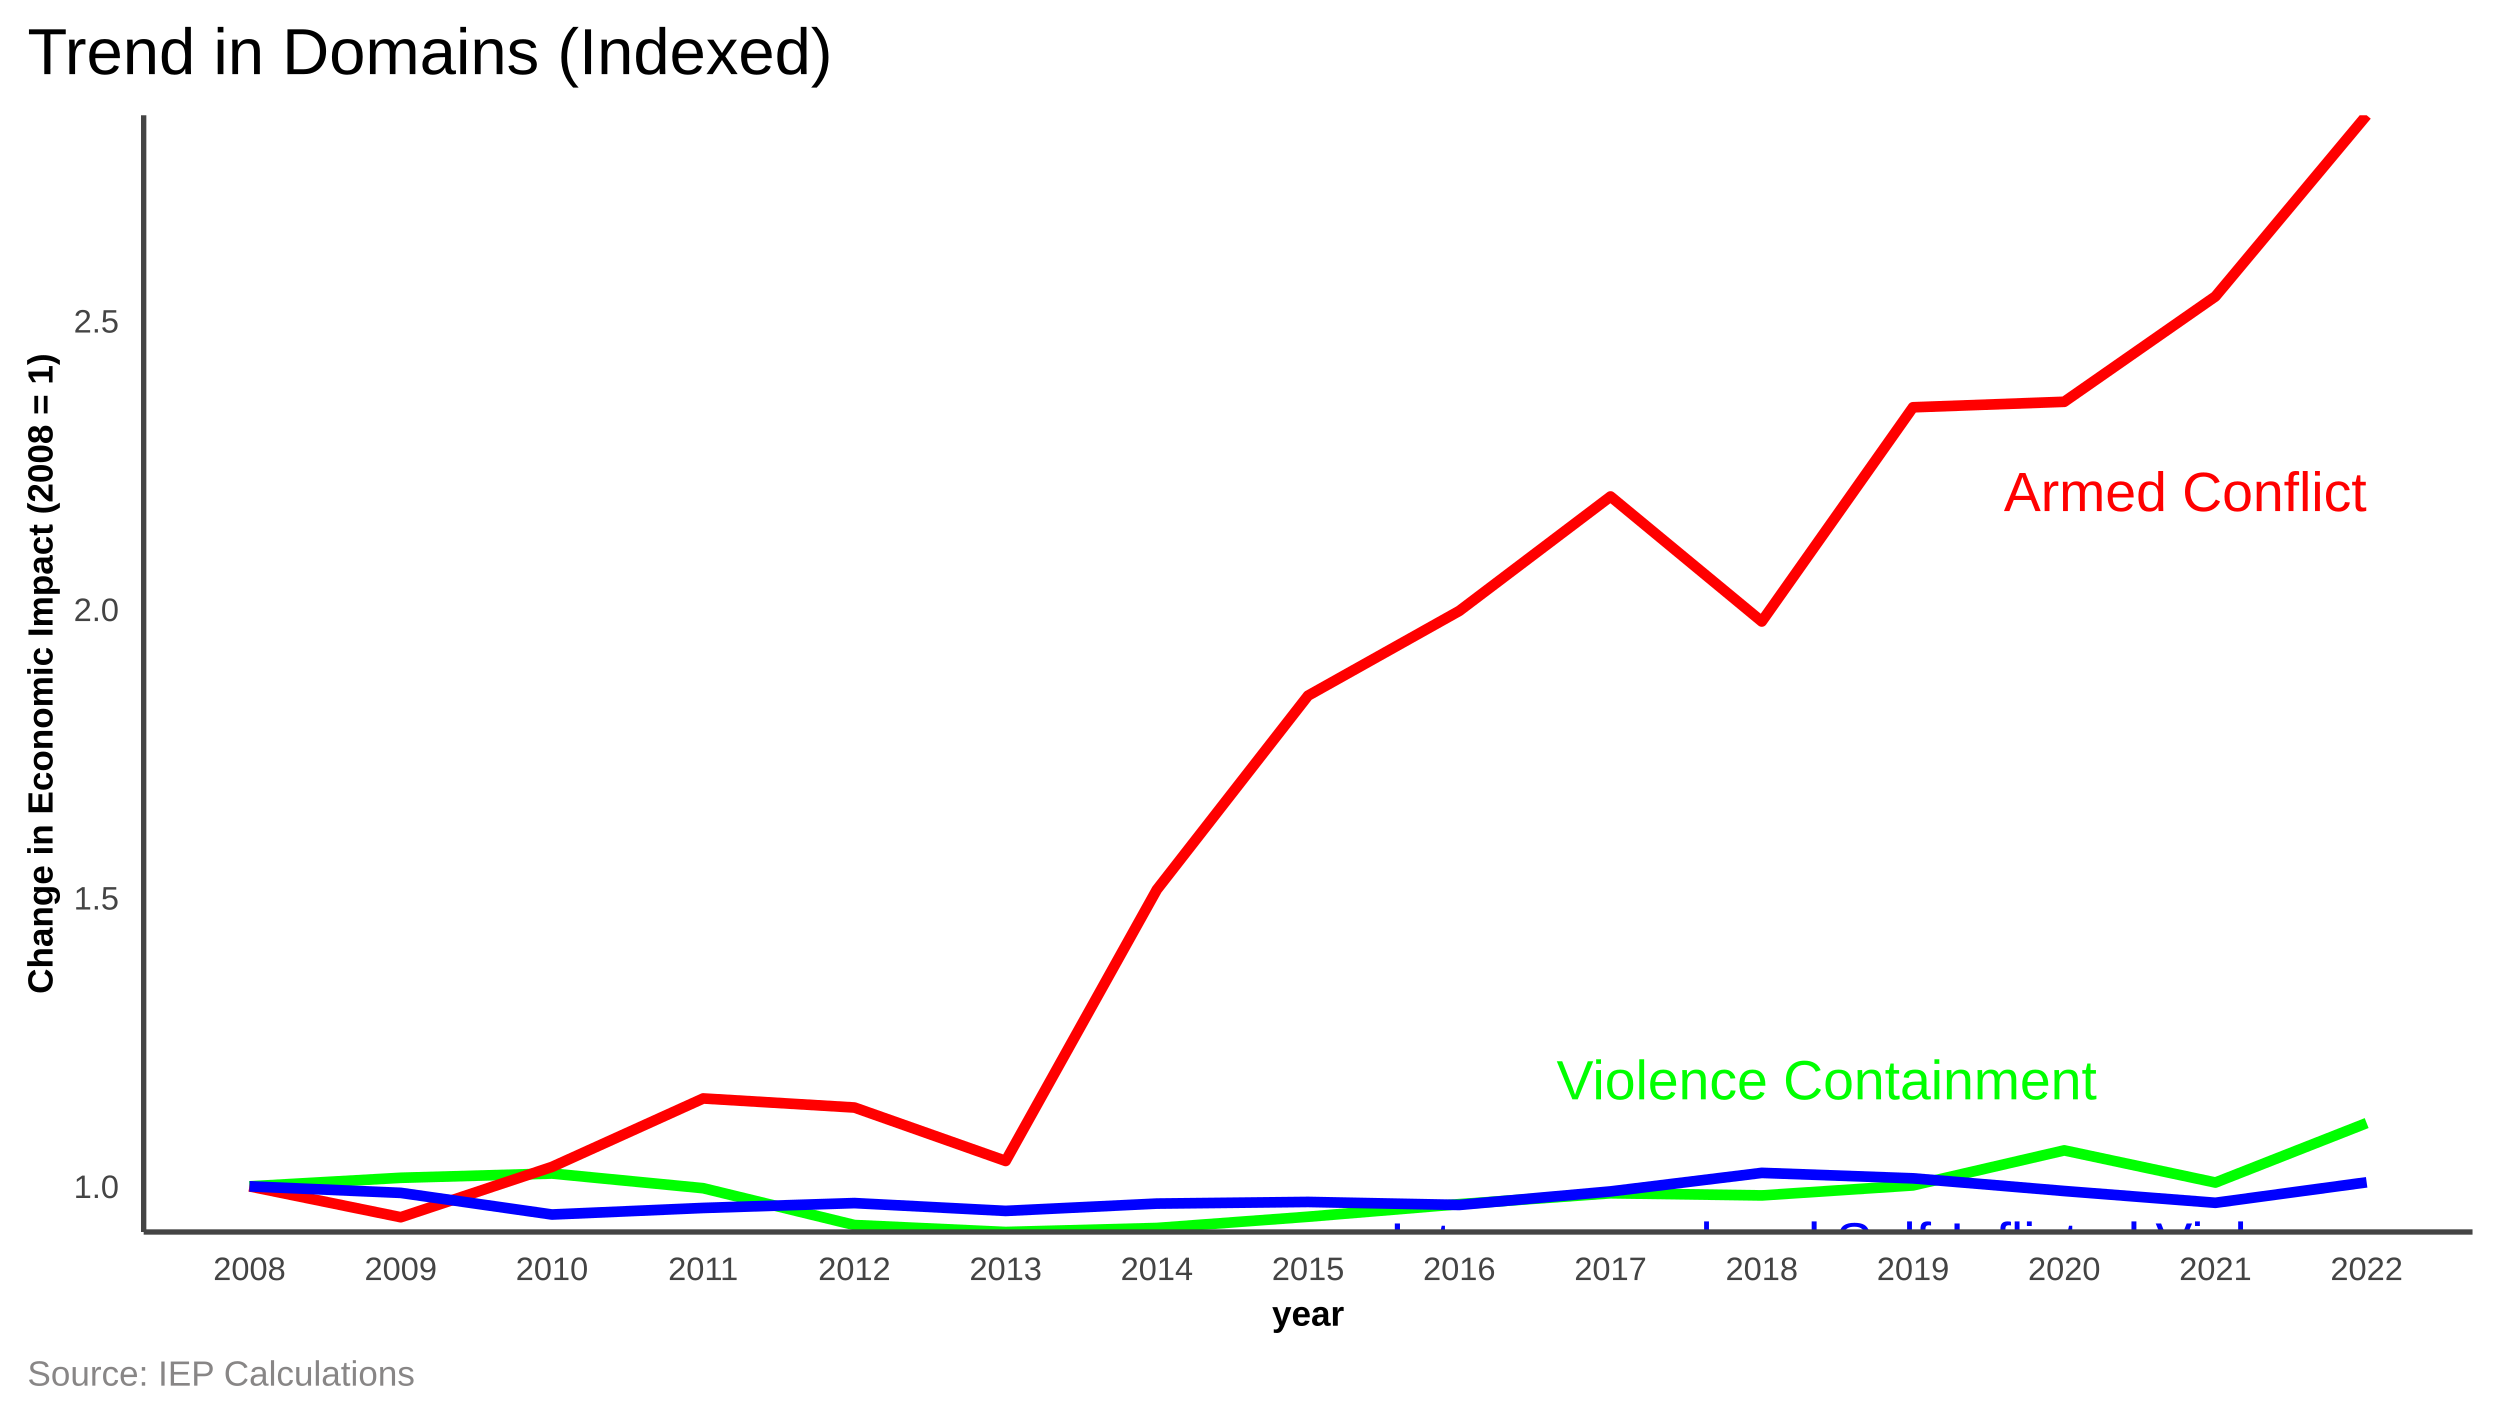
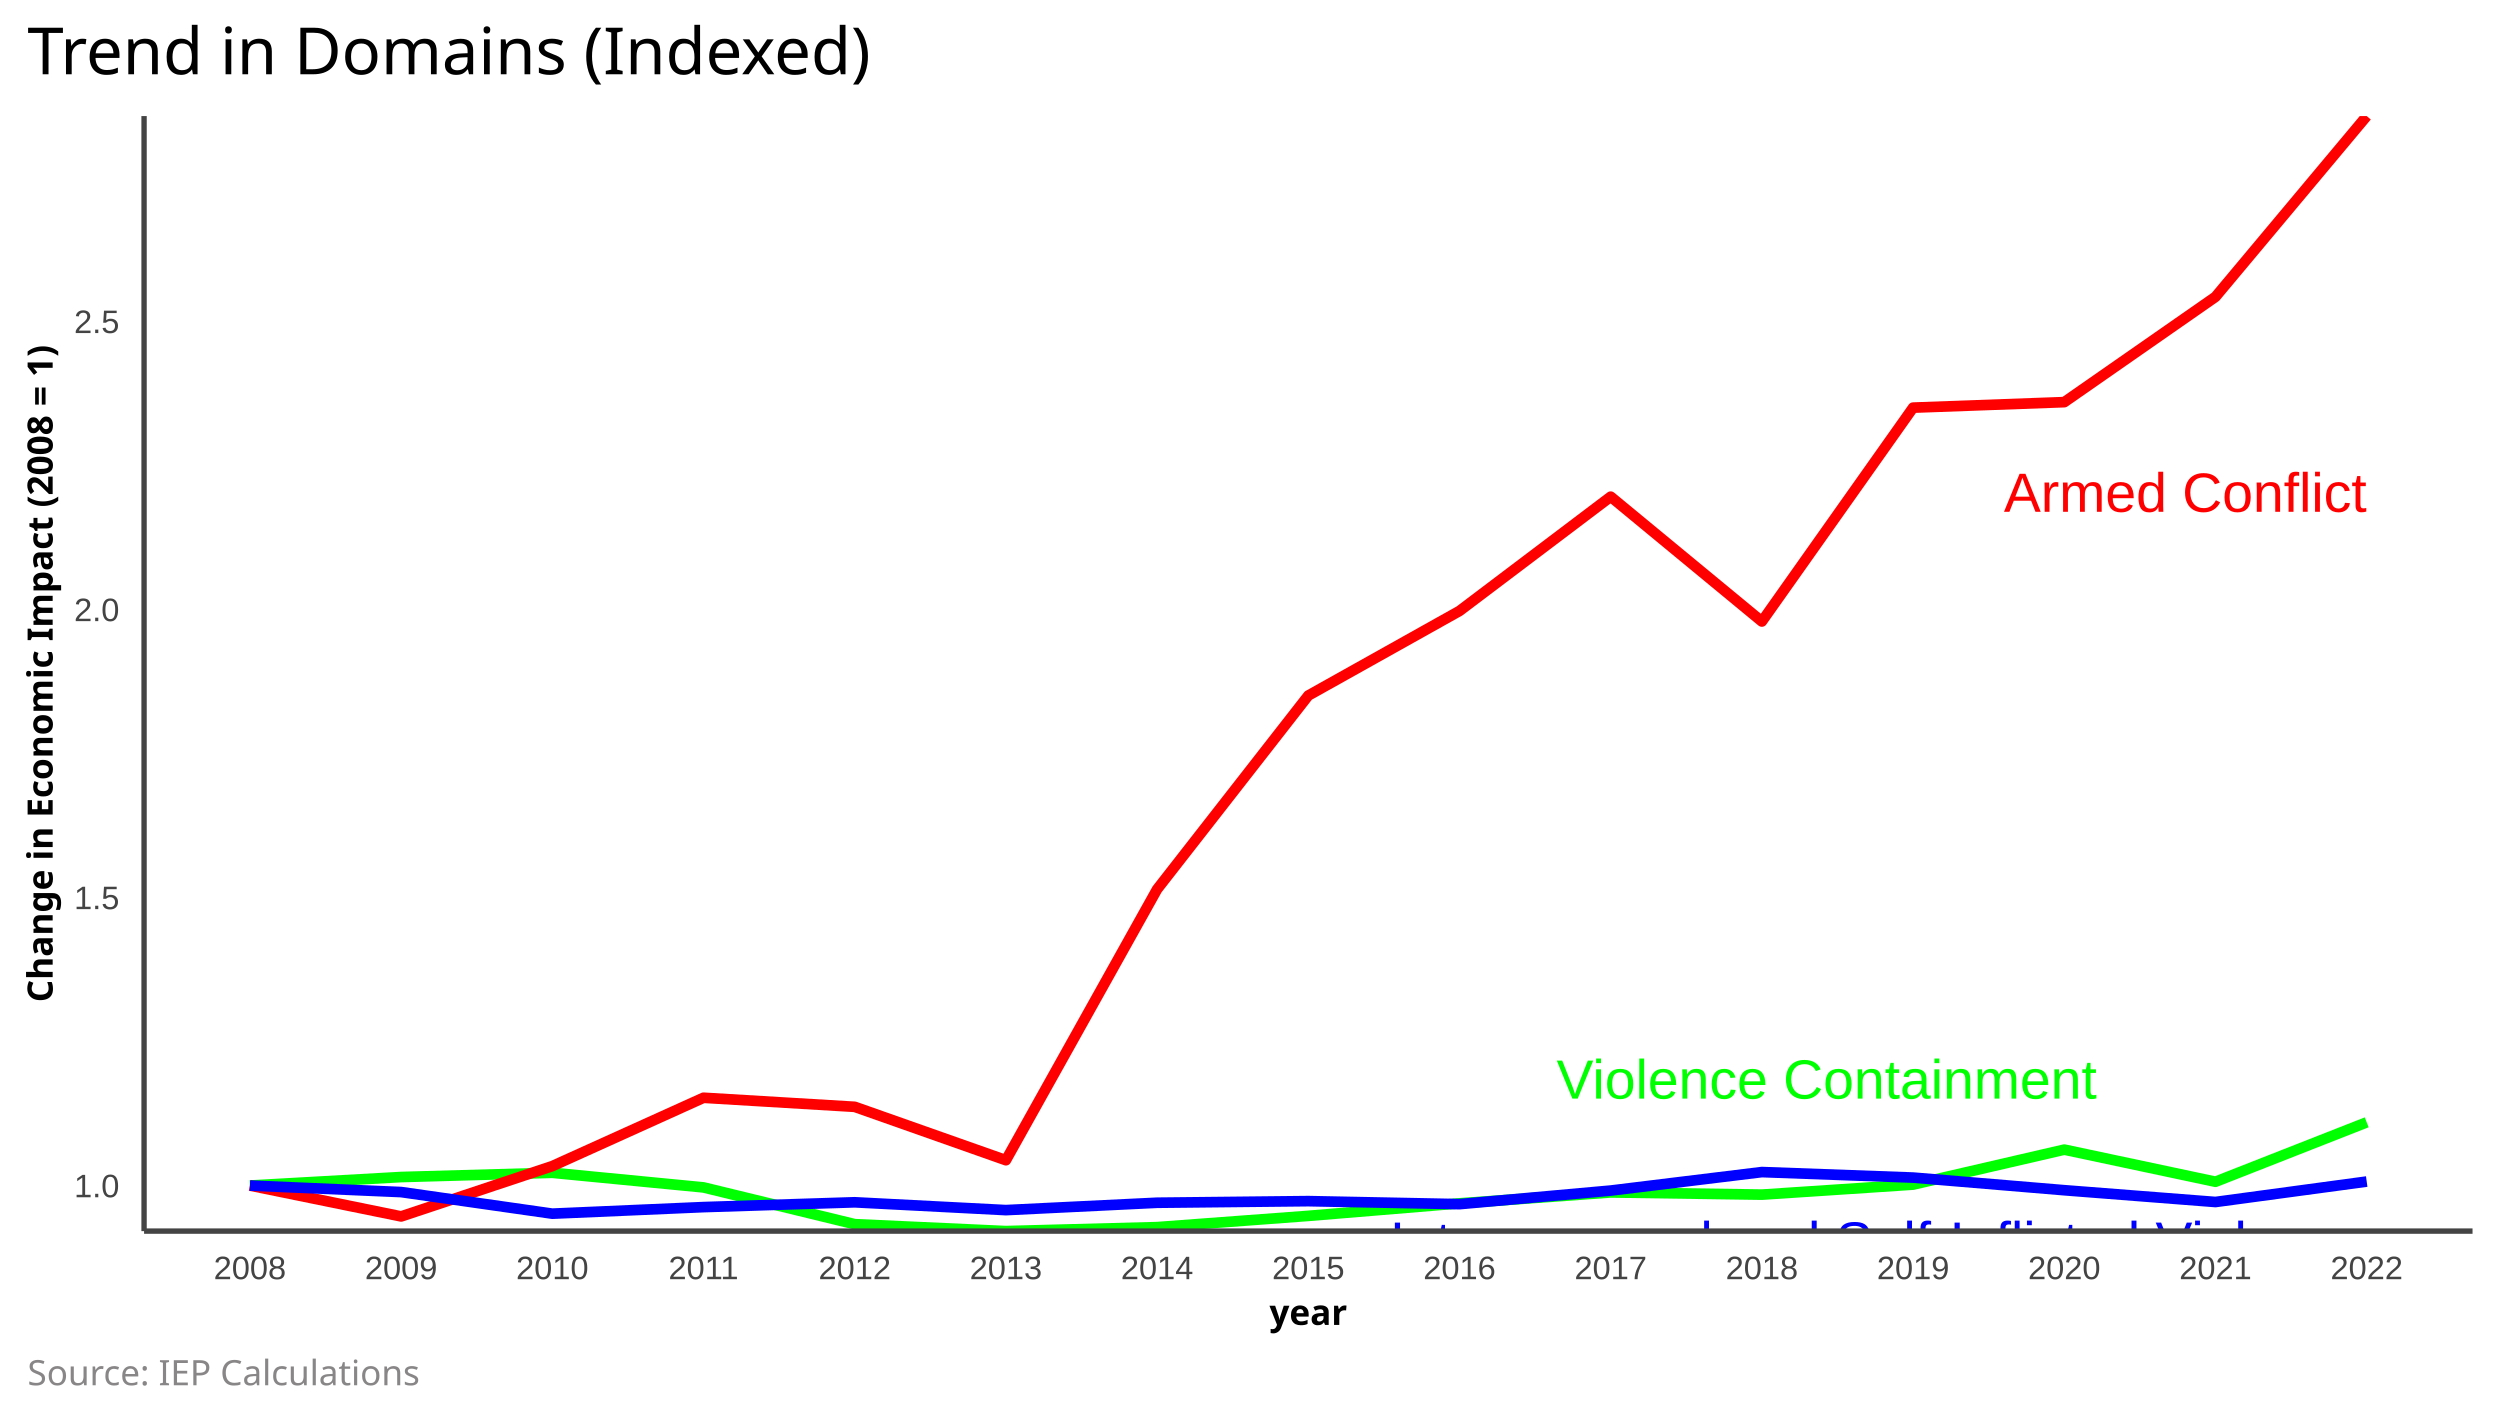
<svg xmlns="http://www.w3.org/2000/svg" class="svglite" width="498.90pt" height="283.46pt" viewBox="0 0 498.90 283.46">
  <defs>
    <style type="text/css">
    .svglite line, .svglite polyline, .svglite polygon, .svglite path, .svglite rect, .svglite circle {
      fill: none;
      stroke: #000000;
      stroke-linecap: round;
      stroke-linejoin: round;
      stroke-miterlimit: 10.00;
    }
    .svglite text {
      white-space: pre;
    }
  </style>
  </defs>
  <rect width="100%" height="100%" style="stroke: none; fill: none;" />
  <defs>
    <clipPath id="cpMC4wMHw0OTguOTB8MC4wMHwyODMuNDY=">
      <rect x="0.00" y="0.00" width="498.90" height="283.46" />
    </clipPath>
  </defs>
  <g clip-path="url(#cpMC4wMHw0OTguOTB8MC4wMHwyODMuNDY=)">
</g>
  <defs>
-     <clipPath id="cpMjguNjd8NDkzLjQyfDIzLjAwfDI0NS44Ng==">
-       <rect x="28.67" y="23.00" width="464.75" height="222.85" />
+     <clipPath id="cpMjguNzV8NDkzLjQyfDIzLjE2fDI0NS42OA==">
+       <rect x="28.75" y="23.16" width="464.67" height="222.53" />
    </clipPath>
  </defs>
-   <g clip-path="url(#cpMjguNjd8NDkzLjQyfDIzLjAwfDI0NS44Ng==)">
-     <polyline points="49.79,236.75 79.97,235.04 110.15,234.19 140.33,237.12 170.51,244.47 200.69,245.86 230.86,245.06 261.04,242.81 291.22,240.30 321.40,238.13 351.58,238.56 381.76,236.56 411.94,229.57 442.11,235.99 472.29,224.12 " style="stroke-width: 2.13; stroke: #00FF00; stroke-linecap: butt;" />
-     <polyline points="49.79,236.75 79.97,242.91 110.15,232.87 140.33,219.21 170.51,221.02 200.69,231.68 230.86,177.54 261.04,138.82 291.22,121.91 321.40,99.08 351.58,124.02 381.76,81.28 411.94,80.18 442.11,59.15 472.29,23.00 " style="stroke-width: 2.13; stroke: #FF0000; stroke-linecap: butt;" />
-     <polyline points="49.79,236.75 79.97,238.05 110.15,242.37 140.33,241.06 170.51,240.09 200.69,241.65 230.86,240.19 261.04,239.86 291.22,240.46 321.40,237.76 351.58,234.06 381.76,235.15 411.94,237.68 442.11,240.03 472.29,235.94 " style="stroke-width: 2.13; stroke: #0000FF; stroke-linecap: butt;" />
-     <text x="418.44" y="219.38" text-anchor="end" style="font-size: 11.04px;fill: #00FF00; font-family: &quot;Arial&quot;;" textLength="107.71px" lengthAdjust="spacingAndGlyphs">Violence Containment</text>
-     <text x="472.29" y="101.99" text-anchor="end" style="font-size: 11.04px;fill: #FF0000; font-family: &quot;Arial&quot;;" textLength="72.33px" lengthAdjust="spacingAndGlyphs">Armed Conflict</text>
-     <text x="472.29" y="251.74" text-anchor="end" style="font-size: 11.04px;fill: #0000FF; font-family: &quot;Arial&quot;;" textLength="194.79px" lengthAdjust="spacingAndGlyphs">Interpersonal and Self-Inflicted Violence</text>
+   <g clip-path="url(#cpMjguNzV8NDkzLjQyfDIzLjE2fDI0NS42OA==)">
+     <polyline points="49.87,236.59 80.05,234.89 110.22,234.04 140.39,236.96 170.57,244.30 200.74,245.68 230.91,244.89 261.09,242.64 291.26,240.14 321.43,237.96 351.60,238.40 381.78,236.40 411.95,229.42 442.12,235.83 472.30,223.97 " style="stroke-width: 2.13; stroke: #00FF00; stroke-linecap: butt;" />
+     <polyline points="49.87,236.59 80.05,242.75 110.22,232.71 140.39,219.07 170.57,220.88 200.74,231.53 230.91,177.47 261.09,138.80 291.26,121.92 321.43,99.12 351.60,124.02 381.78,81.35 411.95,80.25 442.12,59.24 472.30,23.16 " style="stroke-width: 2.13; stroke: #FF0000; stroke-linecap: butt;" />
+     <polyline points="49.87,236.59 80.05,237.89 110.22,242.20 140.39,240.89 170.57,239.93 200.74,241.49 230.91,240.02 261.09,239.70 291.26,240.30 321.43,237.59 351.60,233.90 381.78,235.00 411.95,237.52 442.12,239.87 472.30,235.79 " style="stroke-width: 2.13; stroke: #0000FF; stroke-linecap: butt;" />
+     <text x="418.44" y="219.24" text-anchor="end" style="font-size: 11.04px;fill: #00FF00; font-family: &quot;Arial&quot;;" textLength="107.71px" lengthAdjust="spacingAndGlyphs">Violence Containment</text>
+     <text x="472.30" y="102.14" text-anchor="end" style="font-size: 11.04px;fill: #FF0000; font-family: &quot;Arial&quot;;" textLength="72.33px" lengthAdjust="spacingAndGlyphs">Armed Conflict</text>
+     <text x="472.30" y="251.58" text-anchor="end" style="font-size: 11.04px;fill: #0000FF; font-family: &quot;Arial&quot;;" textLength="194.79px" lengthAdjust="spacingAndGlyphs">Interpersonal and Self-Inflicted Violence</text>
  </g>
  <g clip-path="url(#cpMC4wMHw0OTguOTB8MC4wMHwyODMuNDY=)">
-     <polyline points="28.67,245.86 28.67,23.00 " style="stroke-width: 1.07; stroke: #444444; stroke-linecap: butt;" />
-     <text x="23.74" y="239.08" text-anchor="end" style="font-size: 6.50px;fill: #444444; font-family: &quot;Arial&quot;;" textLength="9.04px" lengthAdjust="spacingAndGlyphs">1.0</text>
-     <text x="23.74" y="181.51" text-anchor="end" style="font-size: 6.50px;fill: #444444; font-family: &quot;Arial&quot;;" textLength="9.04px" lengthAdjust="spacingAndGlyphs">1.5</text>
-     <text x="23.74" y="123.94" text-anchor="end" style="font-size: 6.50px;fill: #444444; font-family: &quot;Arial&quot;;" textLength="9.04px" lengthAdjust="spacingAndGlyphs">2.0</text>
-     <text x="23.74" y="66.37" text-anchor="end" style="font-size: 6.50px;fill: #444444; font-family: &quot;Arial&quot;;" textLength="9.04px" lengthAdjust="spacingAndGlyphs">2.5</text>
-     <polyline points="28.67,245.86 493.42,245.86 " style="stroke-width: 1.07; stroke: #444444; stroke-linecap: butt;" />
-     <text x="49.79" y="255.45" text-anchor="middle" style="font-size: 6.50px;fill: #444444; font-family: &quot;Arial&quot;;" textLength="14.46px" lengthAdjust="spacingAndGlyphs">2008</text>
-     <text x="79.97" y="255.45" text-anchor="middle" style="font-size: 6.50px;fill: #444444; font-family: &quot;Arial&quot;;" textLength="14.46px" lengthAdjust="spacingAndGlyphs">2009</text>
-     <text x="110.15" y="255.45" text-anchor="middle" style="font-size: 6.50px;fill: #444444; font-family: &quot;Arial&quot;;" textLength="14.46px" lengthAdjust="spacingAndGlyphs">2010</text>
-     <text x="140.33" y="255.45" text-anchor="middle" style="font-size: 6.50px;fill: #444444; font-family: &quot;Arial&quot;;" textLength="13.98px" lengthAdjust="spacingAndGlyphs">2011</text>
-     <text x="170.51" y="255.45" text-anchor="middle" style="font-size: 6.50px;fill: #444444; font-family: &quot;Arial&quot;;" textLength="14.46px" lengthAdjust="spacingAndGlyphs">2012</text>
-     <text x="200.69" y="255.45" text-anchor="middle" style="font-size: 6.50px;fill: #444444; font-family: &quot;Arial&quot;;" textLength="14.46px" lengthAdjust="spacingAndGlyphs">2013</text>
-     <text x="230.86" y="255.45" text-anchor="middle" style="font-size: 6.50px;fill: #444444; font-family: &quot;Arial&quot;;" textLength="14.46px" lengthAdjust="spacingAndGlyphs">2014</text>
-     <text x="261.04" y="255.45" text-anchor="middle" style="font-size: 6.50px;fill: #444444; font-family: &quot;Arial&quot;;" textLength="14.46px" lengthAdjust="spacingAndGlyphs">2015</text>
-     <text x="291.22" y="255.45" text-anchor="middle" style="font-size: 6.50px;fill: #444444; font-family: &quot;Arial&quot;;" textLength="14.46px" lengthAdjust="spacingAndGlyphs">2016</text>
-     <text x="321.40" y="255.45" text-anchor="middle" style="font-size: 6.50px;fill: #444444; font-family: &quot;Arial&quot;;" textLength="14.46px" lengthAdjust="spacingAndGlyphs">2017</text>
-     <text x="351.58" y="255.45" text-anchor="middle" style="font-size: 6.50px;fill: #444444; font-family: &quot;Arial&quot;;" textLength="14.46px" lengthAdjust="spacingAndGlyphs">2018</text>
-     <text x="381.76" y="255.45" text-anchor="middle" style="font-size: 6.50px;fill: #444444; font-family: &quot;Arial&quot;;" textLength="14.46px" lengthAdjust="spacingAndGlyphs">2019</text>
-     <text x="411.94" y="255.45" text-anchor="middle" style="font-size: 6.50px;fill: #444444; font-family: &quot;Arial&quot;;" textLength="14.46px" lengthAdjust="spacingAndGlyphs">2020</text>
-     <text x="442.11" y="255.45" text-anchor="middle" style="font-size: 6.50px;fill: #444444; font-family: &quot;Arial&quot;;" textLength="14.46px" lengthAdjust="spacingAndGlyphs">2021</text>
-     <text x="472.29" y="255.45" text-anchor="middle" style="font-size: 6.50px;fill: #444444; font-family: &quot;Arial&quot;;" textLength="14.46px" lengthAdjust="spacingAndGlyphs">2022</text>
-     <text x="261.04" y="264.56" text-anchor="middle" style="font-size: 7.00px; font-weight: bold; font-family: &quot;Arial&quot;;" textLength="14.41px" lengthAdjust="spacingAndGlyphs">year</text>
-     <text transform="translate(10.49,134.43) rotate(-90)" text-anchor="middle" style="font-size: 7.00px; font-weight: bold; font-family: &quot;Arial&quot;;" textLength="127.81px" lengthAdjust="spacingAndGlyphs">Change in Economic Impact (2008 = 1)</text>
-     <text x="5.48" y="14.79" style="font-size: 13.00px; font-family: &quot;Arial&quot;;" textLength="160.64px" lengthAdjust="spacingAndGlyphs">Trend in Domains (Indexed)</text>
-     <text x="5.48" y="276.52" style="font-size: 7.00px;fill: #888686; font-family: &quot;Arial&quot;;" textLength="77.30px" lengthAdjust="spacingAndGlyphs">Source: IEP Calculations</text>
+     <polyline points="28.75,245.68 28.75,23.16 " style="stroke-width: 1.07; stroke: #444444; stroke-linecap: butt;" />
+     <text x="23.82" y="238.92" text-anchor="end" style="font-size: 6.50px;fill: #444444; font-family: &quot;Arial&quot;;" textLength="9.04px" lengthAdjust="spacingAndGlyphs">1.0</text>
+     <text x="23.82" y="181.43" text-anchor="end" style="font-size: 6.50px;fill: #444444; font-family: &quot;Arial&quot;;" textLength="9.04px" lengthAdjust="spacingAndGlyphs">1.5</text>
+     <text x="23.82" y="123.95" text-anchor="end" style="font-size: 6.50px;fill: #444444; font-family: &quot;Arial&quot;;" textLength="9.04px" lengthAdjust="spacingAndGlyphs">2.0</text>
+     <text x="23.82" y="66.46" text-anchor="end" style="font-size: 6.50px;fill: #444444; font-family: &quot;Arial&quot;;" textLength="9.04px" lengthAdjust="spacingAndGlyphs">2.5</text>
+     <polyline points="28.75,245.68 493.42,245.68 " style="stroke-width: 1.07; stroke: #444444; stroke-linecap: butt;" />
+     <text x="49.87" y="255.27" text-anchor="middle" style="font-size: 6.50px;fill: #444444; font-family: &quot;Arial&quot;;" textLength="14.46px" lengthAdjust="spacingAndGlyphs">2008</text>
+     <text x="80.05" y="255.27" text-anchor="middle" style="font-size: 6.50px;fill: #444444; font-family: &quot;Arial&quot;;" textLength="14.46px" lengthAdjust="spacingAndGlyphs">2009</text>
+     <text x="110.22" y="255.27" text-anchor="middle" style="font-size: 6.50px;fill: #444444; font-family: &quot;Arial&quot;;" textLength="14.46px" lengthAdjust="spacingAndGlyphs">2010</text>
+     <text x="140.39" y="255.27" text-anchor="middle" style="font-size: 6.50px;fill: #444444; font-family: &quot;Arial&quot;;" textLength="13.98px" lengthAdjust="spacingAndGlyphs">2011</text>
+     <text x="170.57" y="255.27" text-anchor="middle" style="font-size: 6.50px;fill: #444444; font-family: &quot;Arial&quot;;" textLength="14.46px" lengthAdjust="spacingAndGlyphs">2012</text>
+     <text x="200.74" y="255.27" text-anchor="middle" style="font-size: 6.50px;fill: #444444; font-family: &quot;Arial&quot;;" textLength="14.46px" lengthAdjust="spacingAndGlyphs">2013</text>
+     <text x="230.91" y="255.27" text-anchor="middle" style="font-size: 6.50px;fill: #444444; font-family: &quot;Arial&quot;;" textLength="14.46px" lengthAdjust="spacingAndGlyphs">2014</text>
+     <text x="261.09" y="255.27" text-anchor="middle" style="font-size: 6.50px;fill: #444444; font-family: &quot;Arial&quot;;" textLength="14.46px" lengthAdjust="spacingAndGlyphs">2015</text>
+     <text x="291.26" y="255.27" text-anchor="middle" style="font-size: 6.50px;fill: #444444; font-family: &quot;Arial&quot;;" textLength="14.46px" lengthAdjust="spacingAndGlyphs">2016</text>
+     <text x="321.43" y="255.27" text-anchor="middle" style="font-size: 6.50px;fill: #444444; font-family: &quot;Arial&quot;;" textLength="14.46px" lengthAdjust="spacingAndGlyphs">2017</text>
+     <text x="351.60" y="255.27" text-anchor="middle" style="font-size: 6.50px;fill: #444444; font-family: &quot;Arial&quot;;" textLength="14.46px" lengthAdjust="spacingAndGlyphs">2018</text>
+     <text x="381.78" y="255.27" text-anchor="middle" style="font-size: 6.50px;fill: #444444; font-family: &quot;Arial&quot;;" textLength="14.46px" lengthAdjust="spacingAndGlyphs">2019</text>
+     <text x="411.95" y="255.27" text-anchor="middle" style="font-size: 6.50px;fill: #444444; font-family: &quot;Arial&quot;;" textLength="14.46px" lengthAdjust="spacingAndGlyphs">2020</text>
+     <text x="442.12" y="255.27" text-anchor="middle" style="font-size: 6.50px;fill: #444444; font-family: &quot;Arial&quot;;" textLength="14.46px" lengthAdjust="spacingAndGlyphs">2021</text>
+     <text x="472.30" y="255.27" text-anchor="middle" style="font-size: 6.50px;fill: #444444; font-family: &quot;Arial&quot;;" textLength="14.46px" lengthAdjust="spacingAndGlyphs">2022</text>
+     <text x="261.09" y="264.40" text-anchor="middle" style="font-size: 7.00px; font-weight: bold; font-family: &quot;Helvetica LT Pro&quot;;" textLength="14.39px" lengthAdjust="spacingAndGlyphs">year</text>
+     <text transform="translate(10.51,134.42) rotate(-90)" text-anchor="middle" style="font-size: 7.00px; font-weight: bold; font-family: &quot;Helvetica LT Pro&quot;;" textLength="127.77px" lengthAdjust="spacingAndGlyphs">Change in Economic Impact (2008 = 1)</text>
+     <text x="5.48" y="14.82" style="font-size: 13.00px; font-family: &quot;Helvetica LT Pro&quot;;" textLength="161.10px" lengthAdjust="spacingAndGlyphs">Trend in Domains (Indexed)</text>
+     <text x="5.48" y="276.44" style="font-size: 7.00px;fill: #888686; font-family: &quot;Helvetica LT Pro&quot;;" textLength="77.44px" lengthAdjust="spacingAndGlyphs">Source: IEP Calculations</text>
  </g>
</svg>
